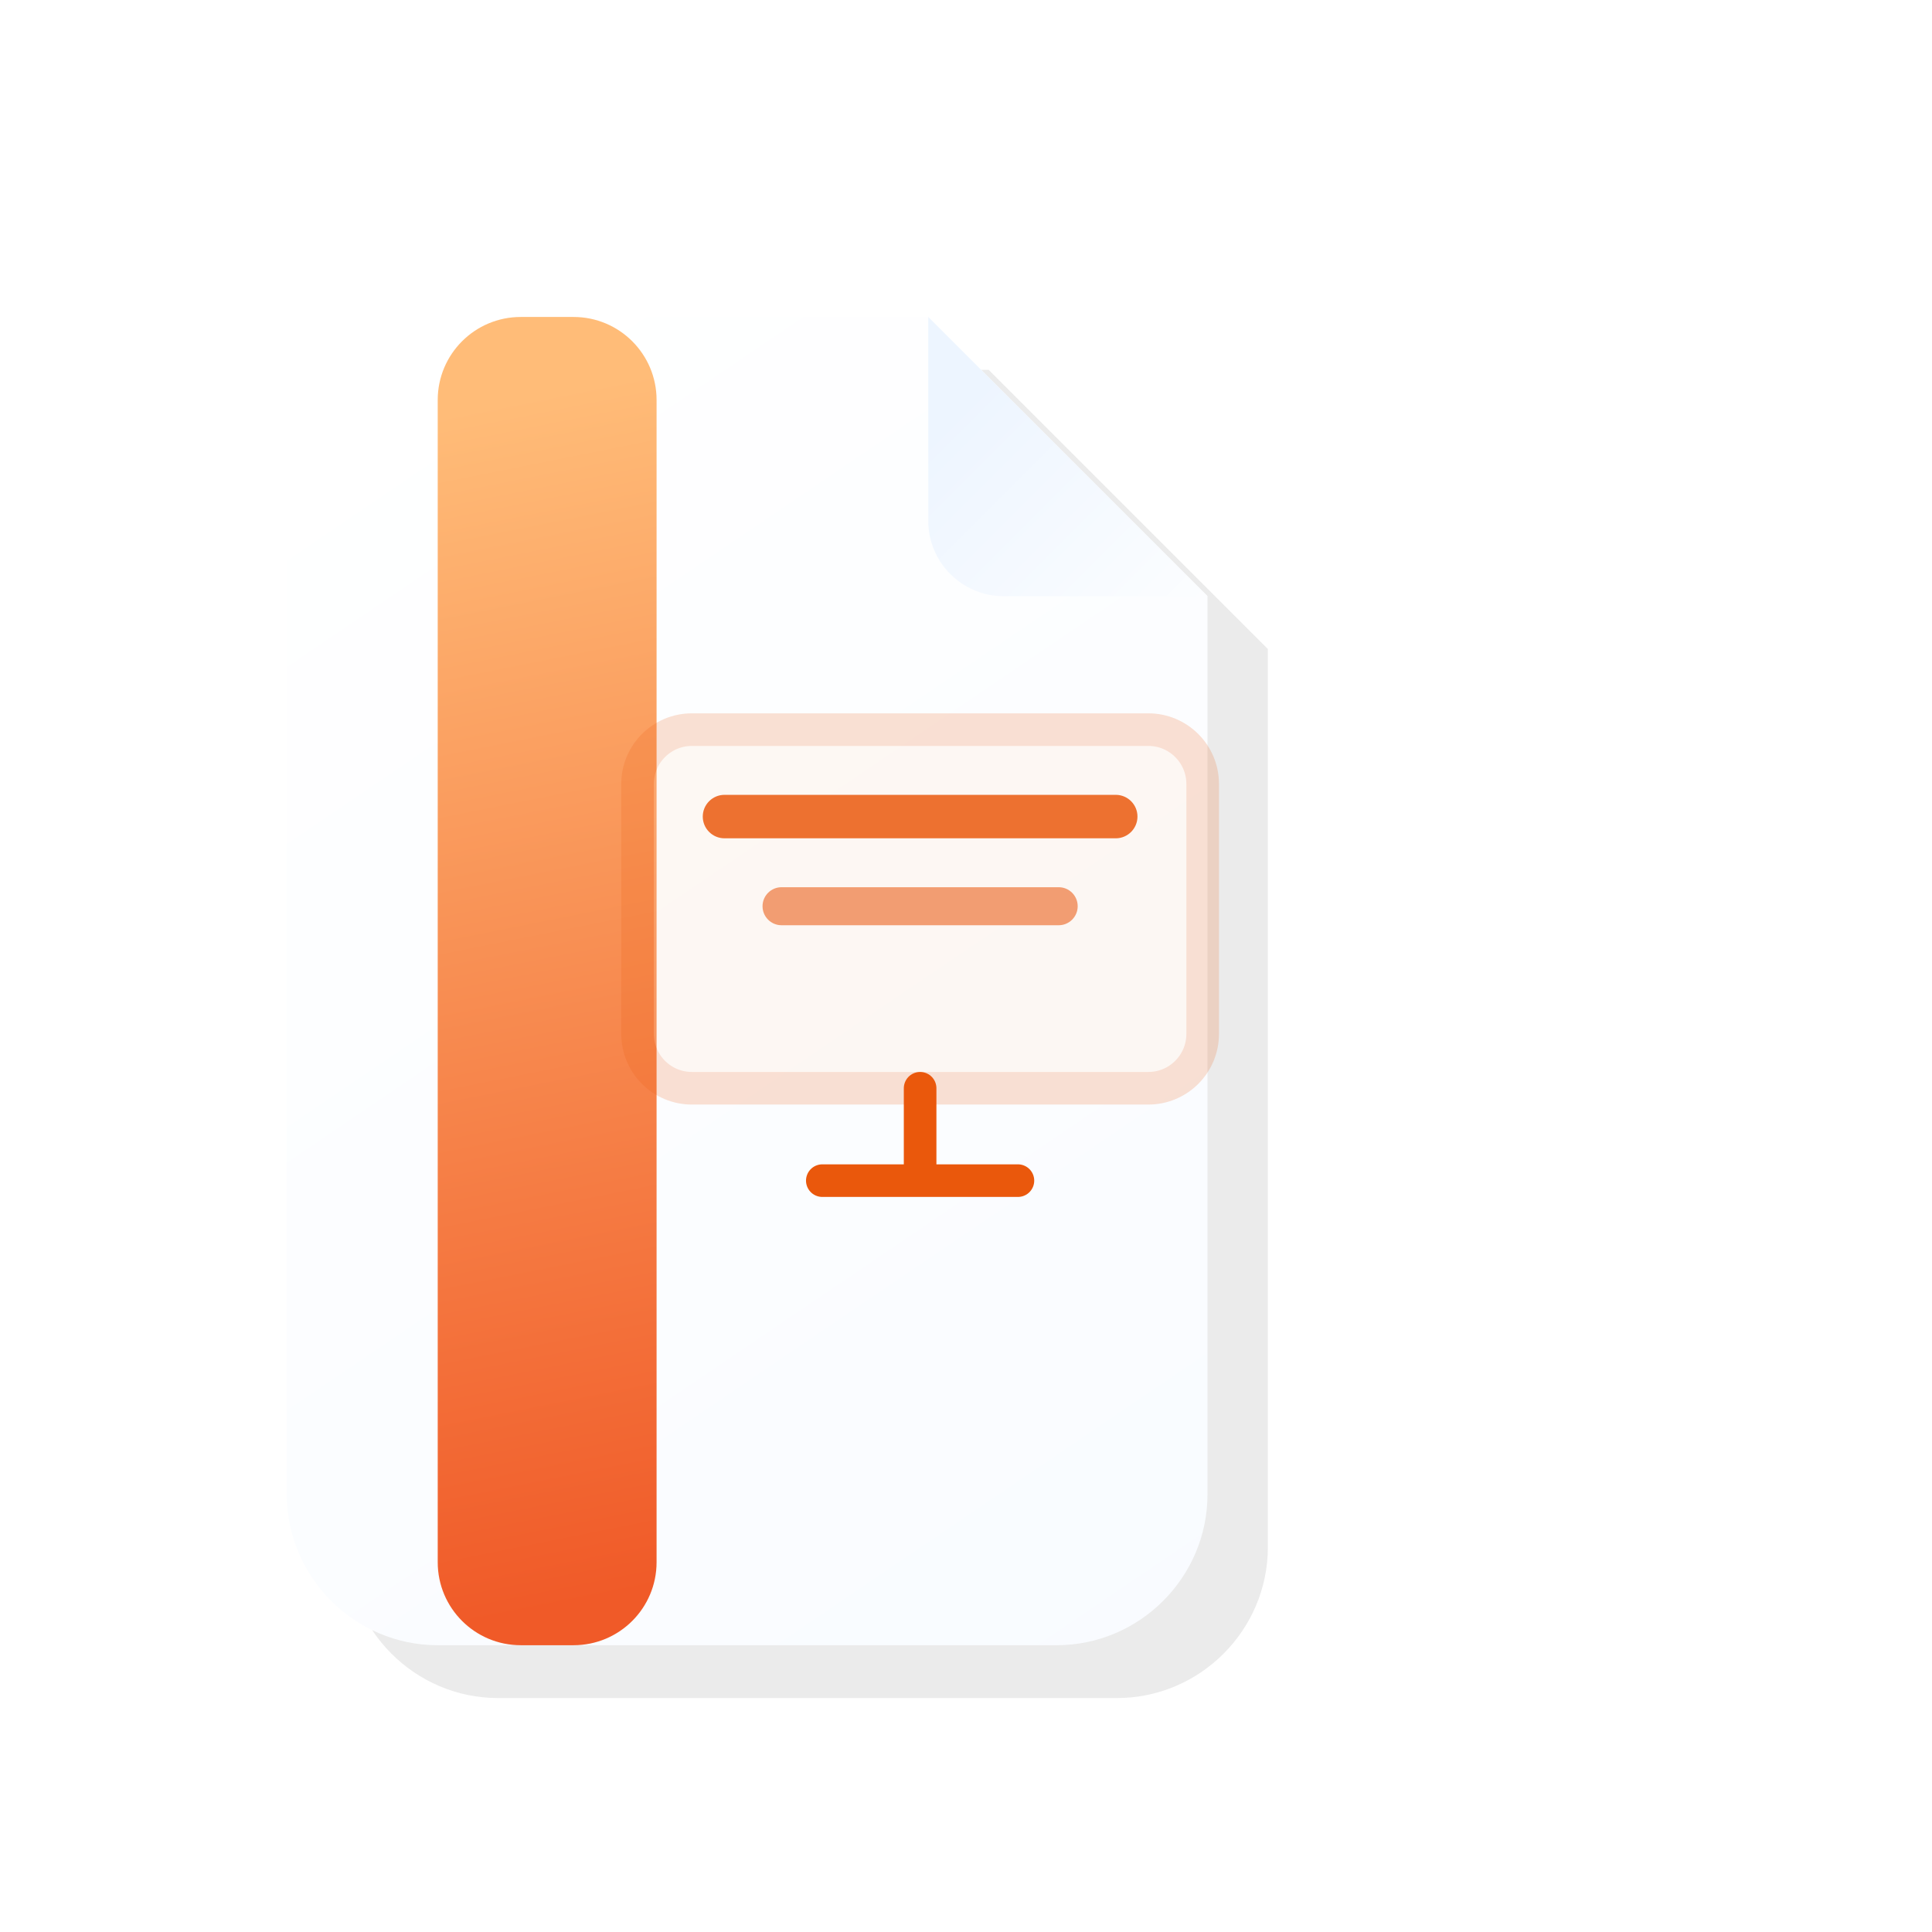
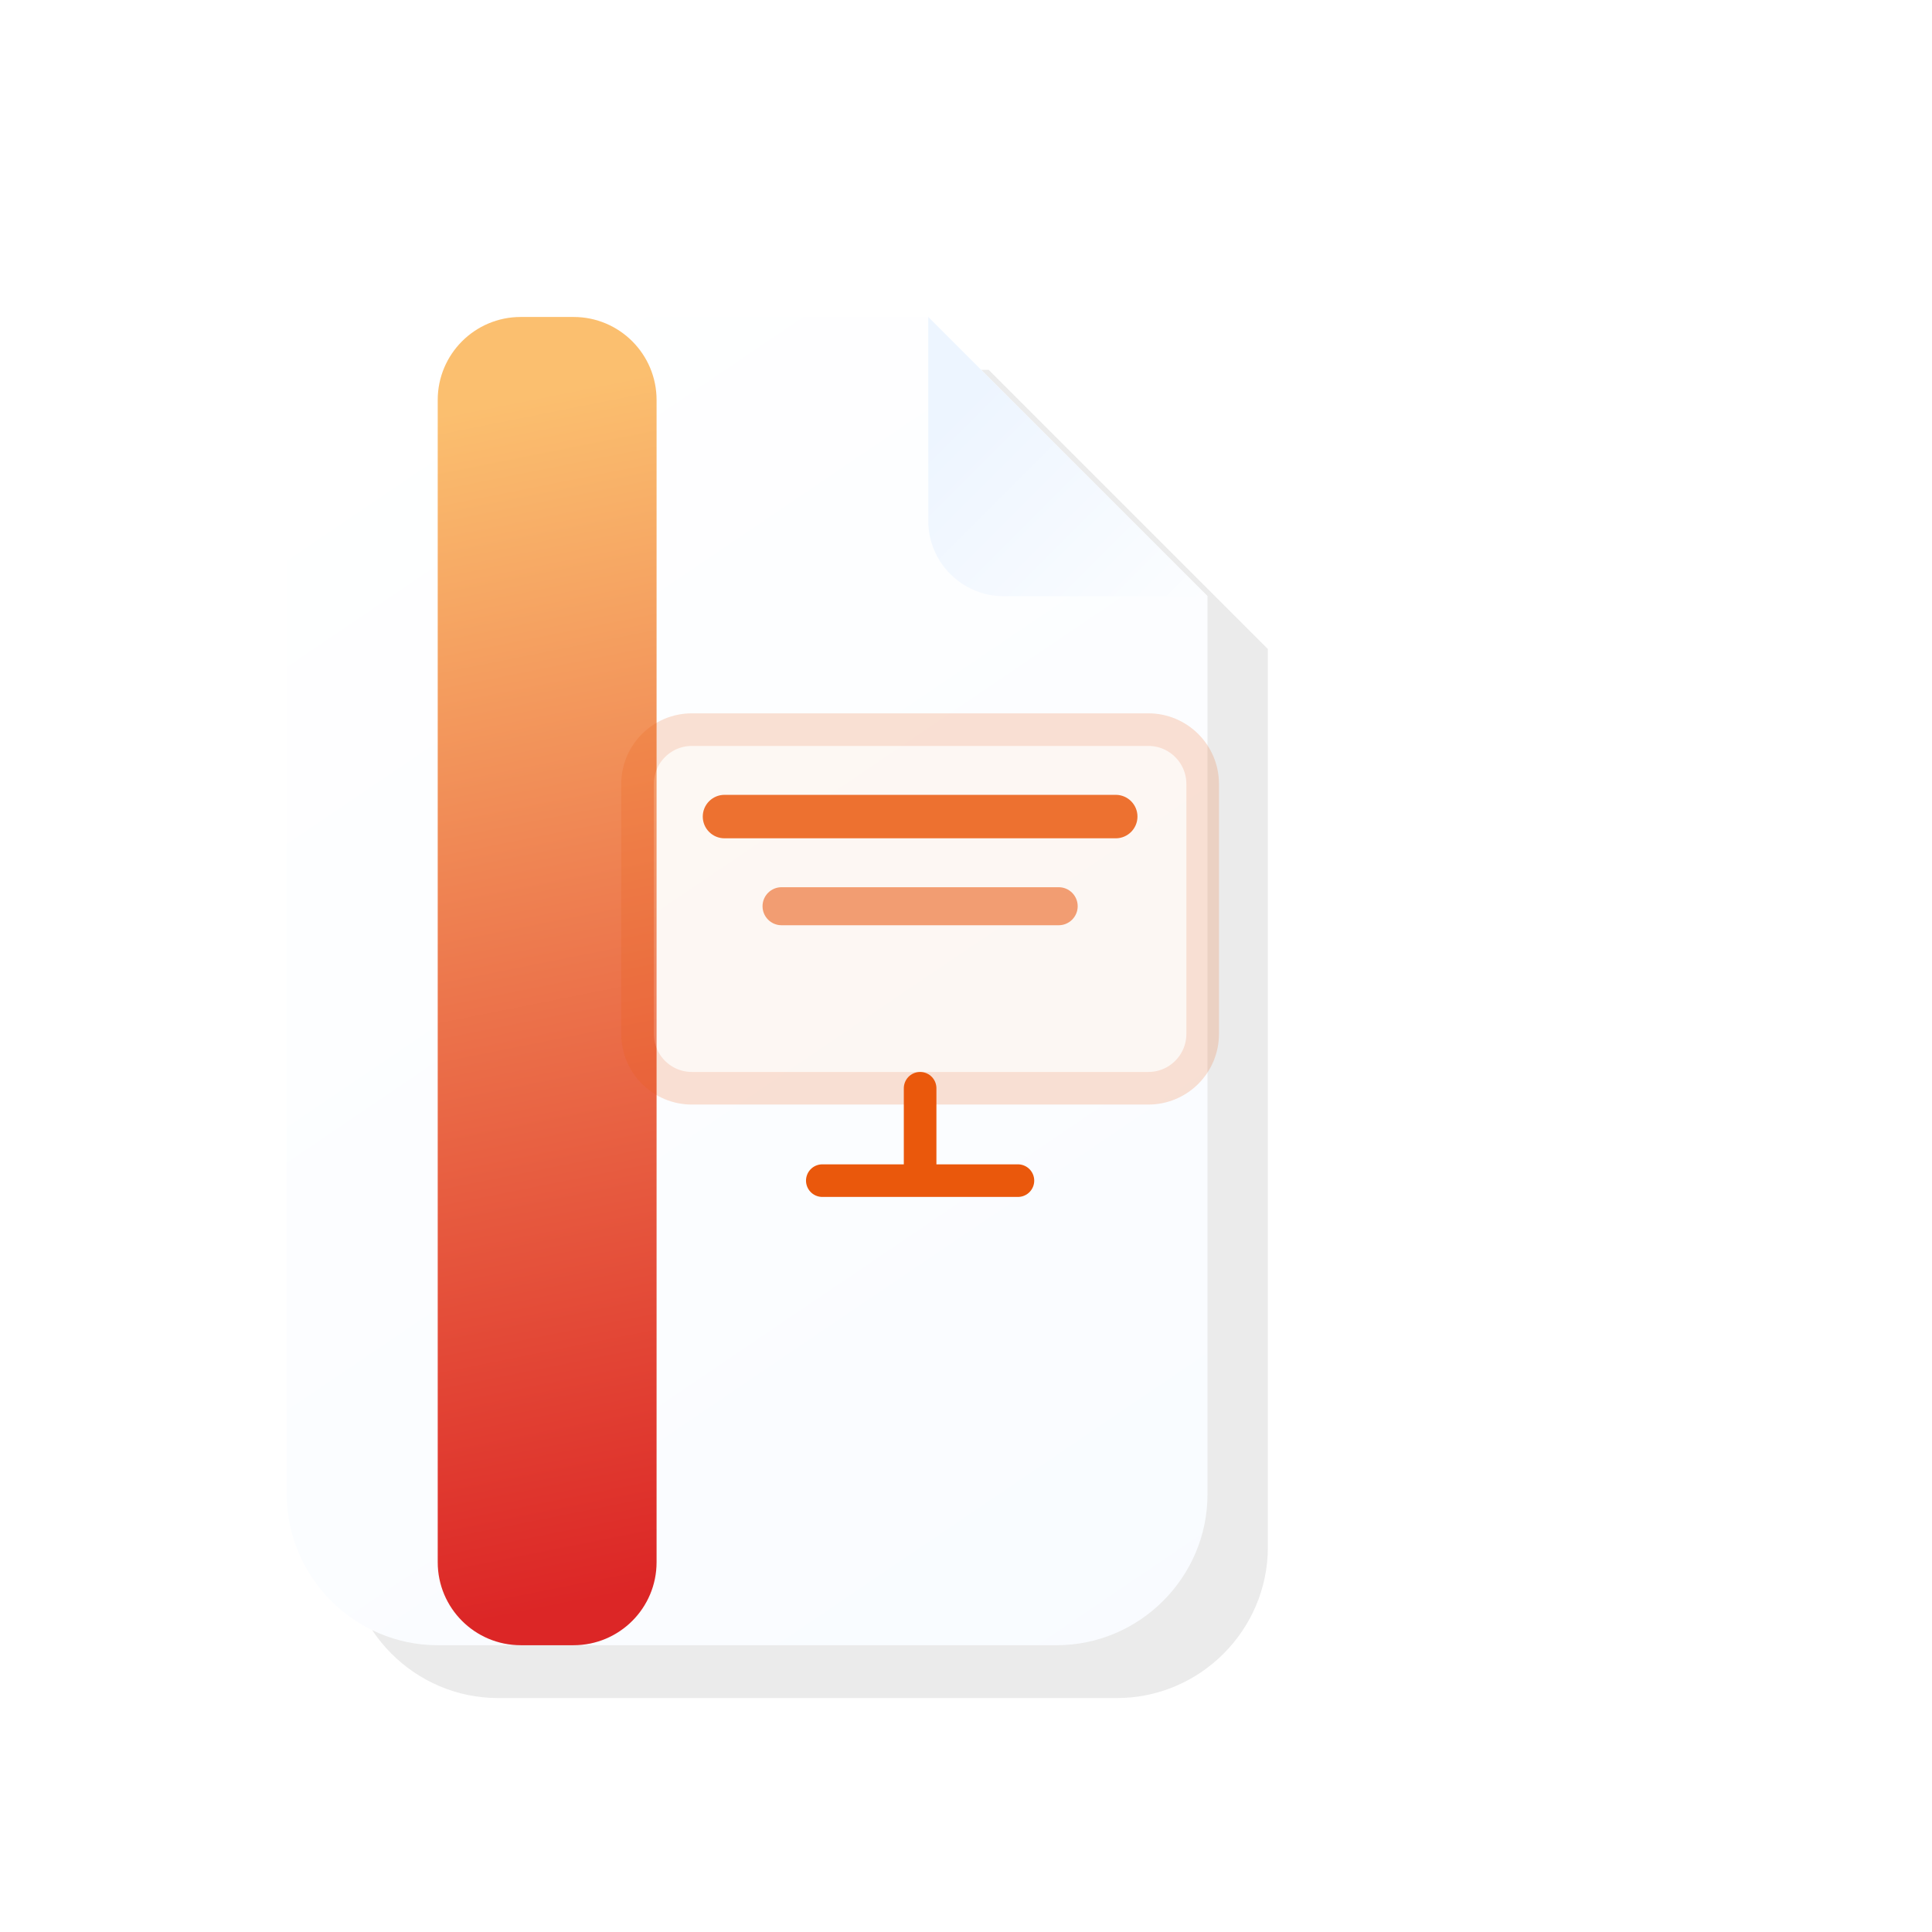
<svg xmlns="http://www.w3.org/2000/svg" width="512" height="512" viewBox="0 0 512 512">
  <defs>
    <linearGradient id="accent" x1="116" y1="110" x2="178" y2="420" gradientUnits="userSpaceOnUse">
-       <stop offset="0" stop-color="#FFBC78" />
-       <stop offset="1" stop-color="#F05A28" />
+       <stop offset="0" stop-color="#FBBF6F" />
+       <stop offset="1" stop-color="#DC2626" />
    </linearGradient>
    <linearGradient id="panel" x1="116" y1="84" x2="360" y2="444" gradientUnits="userSpaceOnUse">
      <stop offset="0" stop-color="#ffffff" />
      <stop offset="1" stop-color="#f8fbff" />
    </linearGradient>
    <linearGradient id="fold" x1="278" y1="84" x2="348" y2="154" gradientUnits="userSpaceOnUse">
      <stop offset="0" stop-color="#edf5ff" />
      <stop offset="1" stop-color="#ffffff" />
    </linearGradient>
  </defs>
  <path d="M132 98h130l74 74v238c0 22-18 40-40 40H132c-22 0-40-18-40-40V138c0-22 18-40 40-40z" fill="#000000" opacity=".08" />
  <path d="M116 84h130l74 74v238c0 22-18 40-40 40H116c-22 0-40-18-40-40V124c0-22 18-40 40-40z" fill="url(#panel)" />
  <rect x="116" y="84" width="58" height="352" rx="22" fill="url(#accent)" />
  <path d="M246 84v54c0 11.046 8.954 20 20 20h54z" fill="url(#fold)" />
  <g transform="translate(48 58)">
    <g transform="scale(.72)">
      <g>
        <rect x="168" y="188" width="208" height="132" rx="20" fill="#FFDDBB" opacity=".18" stroke="#EA580C" stroke-width="12" />
        <rect x="192" y="212" width="160" height="16" rx="8" fill="#EA580C" opacity="0.84" />
        <rect x="214" y="246" width="116" height="14" rx="7" fill="#EA580C" opacity="0.56" />
        <path d="M272 320v34M236 354h72" fill="none" stroke="#EA580C" stroke-linecap="round" stroke-width="12" />
      </g>
    </g>
  </g>
</svg>
